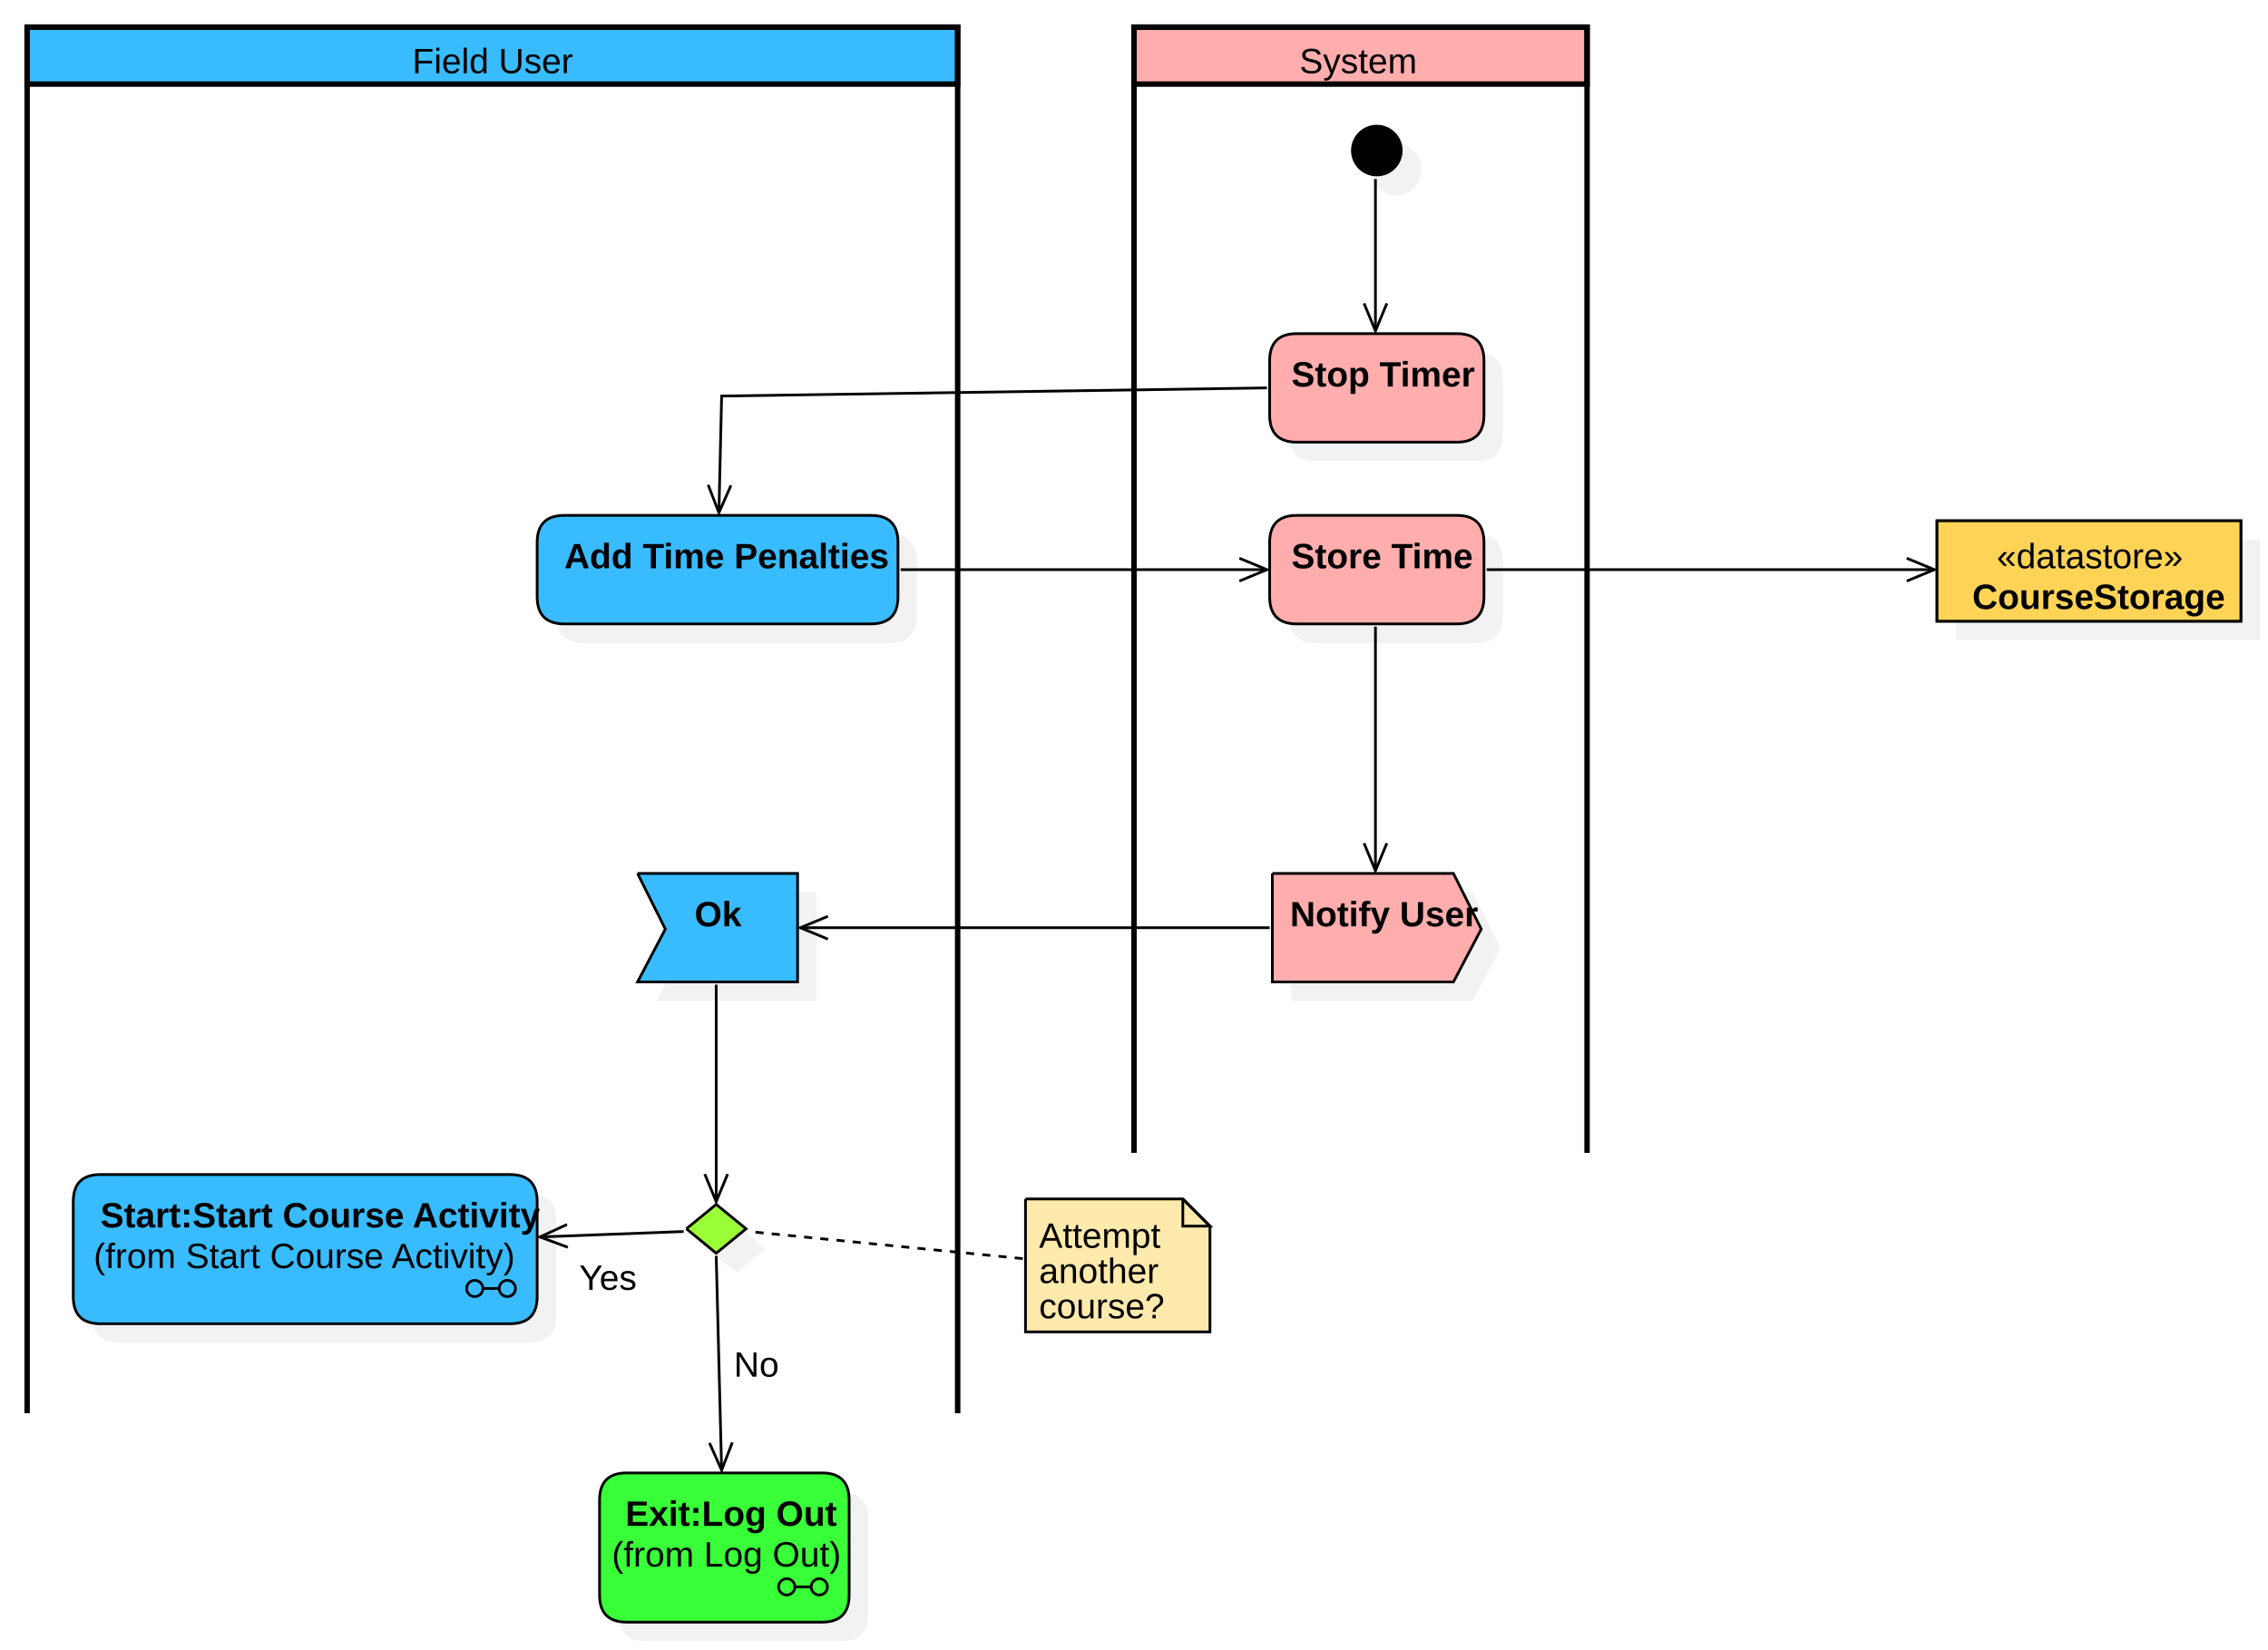
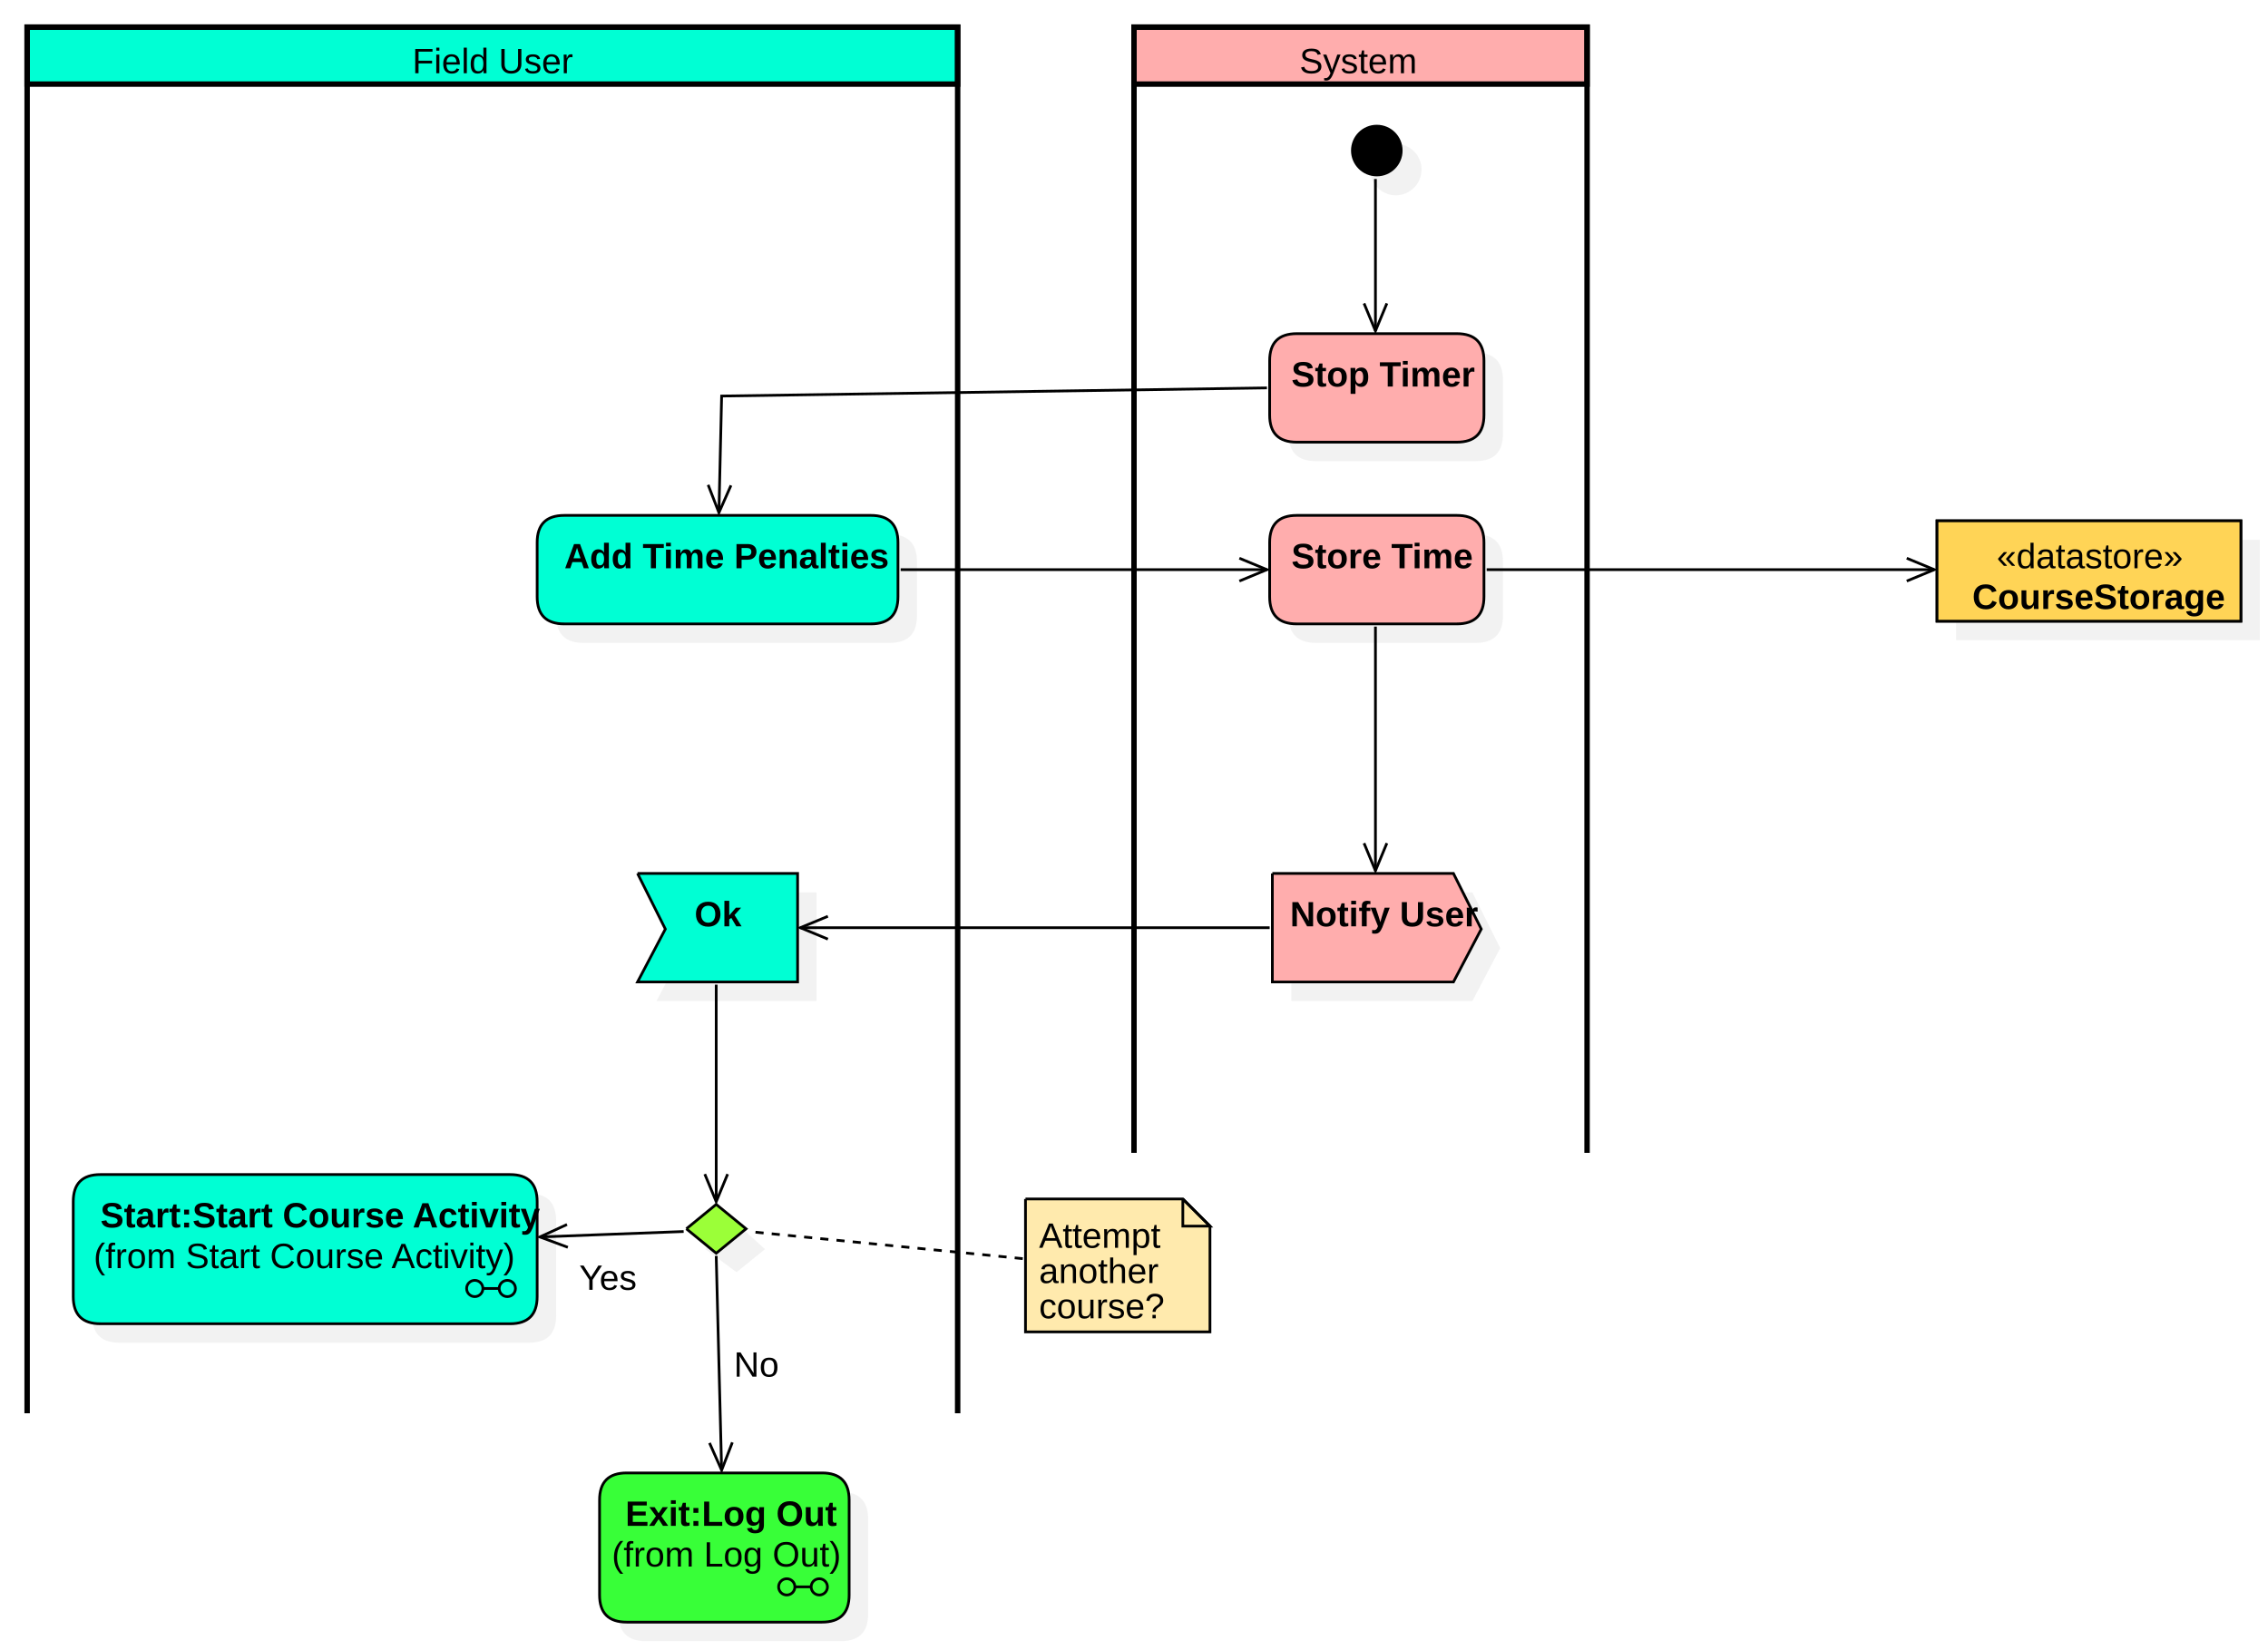
<svg xmlns="http://www.w3.org/2000/svg" version="1.1" width="836" height="608">
  <defs />
  <g>
    <g transform="translate(-54,-70) scale(1,1)">
+       <rect fill="#00ffd4" stroke="none" x="64" y="80" width="343" height="21" />
+     </g>
+     <g transform="translate(-54,-70) scale(1,1)">
+       <path fill="none" stroke="#000000" d="M 64 80 L 407 80 L 407 101 L 64 101 L 64 80 Z Z" stroke-miterlimit="10" stroke-width="2" />
+     </g>
+     <g transform="translate(-54,-70) scale(1,1)">
+       <path fill="none" stroke="#000000" d="M 64 591 L 64 80 L 407 80 L 407 591" stroke-miterlimit="10" stroke-width="2" />
+     </g>
+     <g transform="translate(-54,-70) scale(1,1)">
+       <g>
+         <path fill="none" stroke="none" />
+         <text fill="#000000" stroke="none" font-family="Arial" font-size="13px" font-style="normal" font-weight="normal" text-decoration="none" x="206" y="97">Field User</text>
+       </g>
+     </g>
+     <g transform="translate(-54,-70) scale(1,1)">
      <path fill="#C0C0C0" stroke="none" d="M 559 132.5 C 559 127.253 563.253 123 568.5 123 C 573.747 123 578 127.253 578 132.5 C 578 137.747 573.747 142 568.5 142 C 563.253 142 559 137.747 559 132.5 Z" opacity="0.2" />
    </g>
    <g transform="translate(-54,-70) scale(1,1)">
      <path fill="#000000" stroke="none" d="M 552 125.5 C 552 120.253 556.253 116 561.5 116 C 566.747 116 571 120.253 571 125.5 C 571 130.747 566.747 135 561.5 135 C 556.253 135 552 130.747 552 125.5 Z" />
    </g>
    <g transform="translate(-54,-70) scale(1,1)">
      <path fill="#C0C0C0" stroke="none" d="M 539 200 L 598 200 Q 608 200 608 210 L 608 230 Q 608 240 598 240 L 539 240 Q 529 240 529 230 L 529 210 Q 529 200 539 200 Z" opacity="0.2" />
    </g>
    <g transform="translate(-54,-70) scale(1,1)">
      <path fill="#ffadad" stroke="none" d="M 532 193 L 591 193 Q 601 193 601 203 L 601 223 Q 601 233 591 233 L 532 233 Q 522 233 522 223 L 522 203 Q 522 193 532 193 Z" />
    </g>
    <g transform="translate(-54,-70) scale(1,1)">
      <path fill="none" stroke="#000000" d="M 532 193 L 591 193 Q 601 193 601 203 L 601 223 Q 601 233 591 233 L 532 233 Q 522 233 522 223 L 522 203 Q 522 193 532 193 Z" stroke-miterlimit="10" />
    </g>
    <g transform="translate(-54,-70) scale(1,1)">
      <g>
        <path fill="none" stroke="none" />
        <text fill="#000000" stroke="none" font-family="Arial" font-size="13px" font-style="normal" font-weight="bold" text-decoration="none" x="530" y="212.5">Stop Timer</text>
      </g>
    </g>
    <g transform="translate(-54,-70) scale(1,1)">
      <path fill="#C0C0C0" stroke="none" d="M 269 267 L 382 267 Q 392 267 392 277 L 392 297 Q 392 307 382 307 L 269 307 Q 259 307 259 297 L 259 277 Q 259 267 269 267 Z" opacity="0.2" />
    </g>
    <g transform="translate(-54,-70) scale(1,1)">
-       <path fill="#38bcff" stroke="none" d="M 262 260 L 375 260 Q 385 260 385 270 L 385 290 Q 385 300 375 300 L 262 300 Q 252 300 252 290 L 252 270 Q 252 260 262 260 Z" />
+       <path fill="#00ffd4" stroke="none" d="M 262 260 L 375 260 Q 385 260 385 270 L 385 290 Q 385 300 375 300 L 262 300 Q 252 300 252 290 L 252 270 Q 252 260 262 260 Z" />
    </g>
    <g transform="translate(-54,-70) scale(1,1)">
      <path fill="none" stroke="#000000" d="M 262 260 L 375 260 Q 385 260 385 270 L 385 290 Q 385 300 375 300 L 262 300 Q 252 300 252 290 L 252 270 Q 252 260 262 260 Z" stroke-miterlimit="10" />
    </g>
    <g transform="translate(-54,-70) scale(1,1)">
      <g>
        <path fill="none" stroke="none" />
        <text fill="#000000" stroke="none" font-family="Arial" font-size="13px" font-style="normal" font-weight="bold" text-decoration="none" x="262" y="279.5">Add Time Penalties</text>
      </g>
    </g>
    <g transform="translate(-54,-70) scale(1,1)">
      <path fill="#C0C0C0" stroke="none" d="M 539 267 L 598 267 Q 608 267 608 277 L 608 297 Q 608 307 598 307 L 539 307 Q 529 307 529 297 L 529 277 Q 529 267 539 267 Z" opacity="0.2" />
    </g>
    <g transform="translate(-54,-70) scale(1,1)">
      <path fill="#ffadad" stroke="none" d="M 532 260 L 591 260 Q 601 260 601 270 L 601 290 Q 601 300 591 300 L 532 300 Q 522 300 522 290 L 522 270 Q 522 260 532 260 Z" />
    </g>
    <g transform="translate(-54,-70) scale(1,1)">
      <path fill="none" stroke="#000000" d="M 532 260 L 591 260 Q 601 260 601 270 L 601 290 Q 601 300 591 300 L 532 300 Q 522 300 522 290 L 522 270 Q 522 260 532 260 Z" stroke-miterlimit="10" />
    </g>
    <g transform="translate(-54,-70) scale(1,1)">
      <g>
        <path fill="none" stroke="none" />
        <text fill="#000000" stroke="none" font-family="Arial" font-size="13px" font-style="normal" font-weight="bold" text-decoration="none" x="530" y="279.5">Store Time</text>
      </g>
    </g>
    <g transform="translate(-54,-70) scale(1,1)">
      <rect fill="#C0C0C0" stroke="none" x="775" y="269" width="112" height="37" opacity="0.2" />
    </g>
    <g transform="translate(-54,-70) scale(1,1)">
      <rect fill="#ffd456" stroke="none" x="768" y="262" width="112" height="37" />
    </g>
    <g transform="translate(-54,-70) scale(1,1)">
      <path fill="none" stroke="#000000" d="M 768 262 L 880 262 L 880 299 L 768 299 L 768 262 Z Z" stroke-miterlimit="10" />
    </g>
    <g transform="translate(-54,-70) scale(1,1)">
      <rect fill="#ffd456" stroke="none" x="768" y="262" width="112" height="37" />
    </g>
    <g transform="translate(-54,-70) scale(1,1)">
      <path fill="none" stroke="#000000" d="M 768 262 L 880 262 L 880 299 L 768 299 L 768 262 Z Z" stroke-miterlimit="10" />
    </g>
    <g transform="translate(-54,-70) scale(1,1)">
      <g>
        <path fill="none" stroke="none" />
        <text fill="#000000" stroke="none" font-family="Arial" font-size="13px" font-style="normal" font-weight="normal" text-decoration="none" x="790" y="279.5">«datastore»</text>
      </g>
    </g>
    <g transform="translate(-54,-70) scale(1,1)">
      <g>
        <path fill="none" stroke="none" />
        <text fill="#000000" stroke="none" font-family="Arial" font-size="13px" font-style="normal" font-weight="bold" text-decoration="none" x="781" y="294.5">CourseStorage</text>
      </g>
    </g>
    <g transform="translate(-54,-70) scale(1,1)">
      <path fill="#C0C0C0" stroke="none" d="M 296 399 L 355 399 L 355 439 L 296 439 L 306.25 419.5" opacity="0.2" />
    </g>
    <g transform="translate(-54,-70) scale(1,1)">
-       <path fill="#38bcff" stroke="none" d="M 289 392 L 348 392 L 348 432 L 289 432 L 299.25 412.5" />
+       <path fill="#00ffd4" stroke="none" d="M 289 392 L 348 392 L 348 432 L 289 432 L 299.25 412.5" />
    </g>
    <g transform="translate(-54,-70) scale(1,1)">
      <path fill="none" stroke="#000000" d="M 289 392 L 348 392 L 348 432 L 289 432 L 299.25 412.5 L 289 392" stroke-miterlimit="10" />
    </g>
    <g transform="translate(-54,-70) scale(1,1)">
      <g>
        <path fill="none" stroke="none" />
        <text fill="#000000" stroke="none" font-family="Arial" font-size="13px" font-style="normal" font-weight="bold" text-decoration="none" x="310" y="411.5">Ok</text>
      </g>
    </g>
    <g transform="translate(-54,-70) scale(1,1)">
      <path fill="#C0C0C0" stroke="none" d="M 314 530.5 L 325.5 521 L 336 530.5 L 325.5 539 L 314 530.5" opacity="0.2" />
    </g>
    <g transform="translate(-54,-70) scale(1,1)">
      <path fill="#9bff38" stroke="none" d="M 307 523 L 318 514 L 329 523 L 318 532 L 307 523" />
    </g>
    <g transform="translate(-54,-70) scale(1,1)">
      <path fill="none" stroke="#000000" d="M 307 523 L 318 514 L 329 523 L 318 532 L 307 523 L 307 523" stroke-miterlimit="10" />
    </g>
    <g transform="translate(-54,-70) scale(1,1)">
      <path fill="#C0C0C0" stroke="none" d="M 98 510 L 249 510 Q 259 510 259 520 L 259 555 Q 259 565 249 565 L 98 565 Q 88 565 88 555 L 88 520 Q 88 510 98 510 Z" opacity="0.2" />
    </g>
    <g transform="translate(-54,-70) scale(1,1)">
-       <path fill="#38bcff" stroke="none" d="M 91 503 L 242 503 Q 252 503 252 513 L 252 548 Q 252 558 242 558 L 91 558 Q 81 558 81 548 L 81 513 Q 81 503 91 503 Z" />
+       <path fill="#00ffd4" stroke="none" d="M 91 503 L 242 503 Q 252 503 252 513 L 252 548 Q 252 558 242 558 L 91 558 Q 81 558 81 548 L 81 513 Q 81 503 91 503 Z" />
    </g>
    <g transform="translate(-54,-70) scale(1,1)">
      <path fill="none" stroke="#000000" d="M 91 503 L 242 503 Q 252 503 252 513 L 252 548 Q 252 558 242 558 L 91 558 Q 81 558 81 548 L 81 513 Q 81 503 91 503 Z" stroke-miterlimit="10" />
    </g>
    <g transform="translate(-54,-70) scale(1,1)">
      <path fill="none" stroke="#000000" d="M 226 545 C 226 543.343 227.343 542 229 542 C 230.657 542 232 543.343 232 545 C 232 546.657 230.657 548 229 548 C 227.343 548 226 546.657 226 545 Z" stroke-miterlimit="10" />
    </g>
    <g transform="translate(-54,-70) scale(1,1)">
      <path fill="none" stroke="#000000" d="M 232 545 L 238 545" stroke-miterlimit="10" />
    </g>
    <g transform="translate(-54,-70) scale(1,1)">
      <path fill="none" stroke="#000000" d="M 238 545 C 238 543.343 239.343 542 241 542 C 242.657 542 244 543.343 244 545 C 244 546.657 242.657 548 241 548 C 239.343 548 238 546.657 238 545 Z" stroke-miterlimit="10" />
    </g>
    <g transform="translate(-54,-70) scale(1,1)">
      <g>
        <path fill="none" stroke="none" />
        <text fill="#000000" stroke="none" font-family="Arial" font-size="13px" font-style="normal" font-weight="bold" text-decoration="none" x="91" y="522.5">Start:Start Course Activity</text>
      </g>
    </g>
    <g transform="translate(-54,-70) scale(1,1)">
      <g>
        <path fill="none" stroke="none" />
        <text fill="#000000" stroke="none" font-family="Arial" font-size="13px" font-style="normal" font-weight="normal" text-decoration="none" x="88.5" y="537.5">(from Start Course Activity)</text>
      </g>
    </g>
    <g transform="translate(-54,-70) scale(1,1)">
      <path fill="#C0C0C0" stroke="none" d="M 292 620 L 364 620 Q 374 620 374 630 L 374 665 Q 374 675 364 675 L 292 675 Q 282 675 282 665 L 282 630 Q 282 620 292 620 Z" opacity="0.2" />
    </g>
    <g transform="translate(-54,-70) scale(1,1)">
      <path fill="#38ff38" stroke="none" d="M 285 613 L 357 613 Q 367 613 367 623 L 367 658 Q 367 668 357 668 L 285 668 Q 275 668 275 658 L 275 623 Q 275 613 285 613 Z" />
    </g>
    <g transform="translate(-54,-70) scale(1,1)">
      <path fill="none" stroke="#000000" d="M 285 613 L 357 613 Q 367 613 367 623 L 367 658 Q 367 668 357 668 L 285 668 Q 275 668 275 658 L 275 623 Q 275 613 285 613 Z" stroke-miterlimit="10" />
    </g>
    <g transform="translate(-54,-70) scale(1,1)">
      <path fill="none" stroke="#000000" d="M 341 655 C 341 653.343 342.343 652 344 652 C 345.657 652 347 653.343 347 655 C 347 656.657 345.657 658 344 658 C 342.343 658 341 656.657 341 655 Z" stroke-miterlimit="10" />
    </g>
    <g transform="translate(-54,-70) scale(1,1)">
      <path fill="none" stroke="#000000" d="M 347 655 L 353 655" stroke-miterlimit="10" />
    </g>
    <g transform="translate(-54,-70) scale(1,1)">
      <path fill="none" stroke="#000000" d="M 353 655 C 353 653.343 354.343 652 356 652 C 357.657 652 359 653.343 359 655 C 359 656.657 357.657 658 356 658 C 354.343 658 353 656.657 353 655 Z" stroke-miterlimit="10" />
    </g>
    <g transform="translate(-54,-70) scale(1,1)">
      <g>
        <path fill="none" stroke="none" />
        <text fill="#000000" stroke="none" font-family="Arial" font-size="13px" font-style="normal" font-weight="bold" text-decoration="none" x="284.5" y="632.5">Exit:Log Out</text>
      </g>
    </g>
    <g transform="translate(-54,-70) scale(1,1)">
      <g>
        <path fill="none" stroke="none" />
        <text fill="#000000" stroke="none" font-family="Arial" font-size="13px" font-style="normal" font-weight="normal" text-decoration="none" x="279.5" y="647.5">(from Log Out)</text>
      </g>
    </g>
    <g transform="translate(-54,-70) scale(1,1)">
      <path fill="none" stroke="#000000" d="M 561 136 L 561 192" stroke-miterlimit="10" />
    </g>
    <g transform="translate(-54,-70) scale(1,1)">
      <path fill="none" stroke="#000000" d="M 556.79 181.837 L 561 192 L 565.21 181.837" stroke-miterlimit="10" />
    </g>
    <g transform="translate(-54,-70) scale(1,1)">
      <path fill="none" stroke="#000000" d="M 602 280 L 767 280" stroke-miterlimit="10" />
    </g>
    <g transform="translate(-54,-70) scale(1,1)">
      <path fill="none" stroke="#000000" d="M 756.837 284.21 L 767 280 L 756.837 275.79" stroke-miterlimit="10" />
    </g>
    <g transform="translate(-54,-70) scale(1,1)">
      <path fill="none" stroke="#000000" d="M 521 213 L 320 216 L 319 259" stroke-miterlimit="10" />
    </g>
    <g transform="translate(-54,-70) scale(1,1)">
      <path fill="none" stroke="#000000" d="M 315.028 248.742 L 319 259 L 323.445 248.938" stroke-miterlimit="10" />
    </g>
    <g transform="translate(-54,-70) scale(1,1)">
      <path fill="none" stroke="#000000" d="M 386 280 L 521 280" stroke-miterlimit="10" />
    </g>
    <g transform="translate(-54,-70) scale(1,1)">
      <path fill="none" stroke="#000000" d="M 510.837 284.21 L 521 280 L 510.837 275.79" stroke-miterlimit="10" />
    </g>
    <g transform="translate(-54,-70) scale(1,1)">
      <path fill="none" stroke="#000000" d="M 318 433 L 318 513" stroke-miterlimit="10" />
    </g>
    <g transform="translate(-54,-70) scale(1,1)">
      <path fill="none" stroke="#000000" d="M 313.79 502.837 L 318 513 L 322.21 502.837" stroke-miterlimit="10" />
    </g>
    <g transform="translate(-54,-70) scale(1,1)">
      <path fill="none" stroke="#000000" d="M 306 524 L 253 526" stroke-miterlimit="10" />
    </g>
    <g transform="translate(-54,-70) scale(1,1)">
      <path fill="none" stroke="#000000" d="M 262.997 521.41 L 253 526 L 263.314 529.823" stroke-miterlimit="10" />
    </g>
    <g transform="translate(-54,-70) scale(1,1)">
      <g>
        <path fill="none" stroke="none" />
        <text fill="#000000" stroke="none" font-family="Arial" font-size="13px" font-style="normal" font-weight="normal" text-decoration="none" x="267.5" y="545.5">Yes</text>
      </g>
    </g>
    <g transform="translate(-54,-70) scale(1,1)">
      <path fill="none" stroke="#000000" d="M 318 533 L 320 612" stroke-miterlimit="10" />
    </g>
    <g transform="translate(-54,-70) scale(1,1)">
      <path fill="none" stroke="#000000" d="M 315.535 601.947 L 320 612 L 323.951 601.734" stroke-miterlimit="10" />
    </g>
    <g transform="translate(-54,-70) scale(1,1)">
      <g>
        <path fill="none" stroke="none" />
        <text fill="#000000" stroke="none" font-family="Arial" font-size="13px" font-style="normal" font-weight="normal" text-decoration="none" x="324.5" y="577.5">No</text>
      </g>
    </g>
    <g transform="translate(-54,-70) scale(1,1)">
      <path fill="#ffeaad" stroke="none" d="M 432 512 L 490 512 L 500 522 L 500 561 L 432 561 L 432 512" />
    </g>
    <g transform="translate(-54,-70) scale(1,1)">
      <path fill="none" stroke="#000000" d="M 432 512 L 490 512 L 500 522 L 500 561 L 432 561 L 432 512 L 432 512" stroke-miterlimit="10" />
    </g>
    <g transform="translate(-54,-70) scale(1,1)">
      <path fill="none" stroke="#000000" d="M 490 512 L 490 522 L 500 522 L 490 512" stroke-miterlimit="10" />
    </g>
    <g transform="translate(-54,-70) scale(1,1)">
      <g>
        <path fill="none" stroke="none" />
        <text fill="#000000" stroke="none" font-family="Arial" font-size="13px" font-style="normal" font-weight="normal" text-decoration="none" x="437" y="530">Attempt</text>
        <text fill="#000000" stroke="none" font-family="Arial" font-size="13px" font-style="normal" font-weight="normal" text-decoration="none" x="437" y="543">another</text>
        <text fill="#000000" stroke="none" font-family="Arial" font-size="13px" font-style="normal" font-weight="normal" text-decoration="none" x="437" y="556">course?</text>
      </g>
    </g>
    <g transform="translate(-54,-70) scale(1,1)">
      <path fill="none" stroke="#000000" d="M 431 534 L 330 524" stroke-miterlimit="10" stroke-dasharray="3" />
    </g>
    <g transform="translate(-54,-70) scale(1,1)">
      <path fill="#C0C0C0" stroke="none" d="M 530 399 L 530 439 L 596.75 439 L 607 419.5 L 596.75 399" opacity="0.2" />
    </g>
    <g transform="translate(-54,-70) scale(1,1)">
      <path fill="#ffadad" stroke="none" d="M 523 392 L 523 432 L 589.75 432 L 600 412.5 L 589.75 392" />
    </g>
    <g transform="translate(-54,-70) scale(1,1)">
      <path fill="none" stroke="#000000" d="M 523 392 L 523 432 L 589.75 432 L 600 412.5 L 589.75 392 L 523 392" stroke-miterlimit="10" />
    </g>
    <g transform="translate(-54,-70) scale(1,1)">
      <g>
        <path fill="none" stroke="none" />
        <text fill="#000000" stroke="none" font-family="Arial" font-size="13px" font-style="normal" font-weight="bold" text-decoration="none" x="529.5" y="411.5">Notify User</text>
      </g>
    </g>
    <g transform="translate(-54,-70) scale(1,1)">
      <path fill="none" stroke="#000000" d="M 561 301 L 561 391" stroke-miterlimit="10" />
    </g>
    <g transform="translate(-54,-70) scale(1,1)">
      <path fill="none" stroke="#000000" d="M 556.79 380.837 L 561 391 L 565.21 380.837" stroke-miterlimit="10" />
    </g>
    <g transform="translate(-54,-70) scale(1,1)">
      <path fill="none" stroke="#000000" d="M 522 412 L 349 412" stroke-miterlimit="10" />
    </g>
    <g transform="translate(-54,-70) scale(1,1)">
      <path fill="none" stroke="#000000" d="M 359.163 407.79 L 349 412 L 359.163 416.21" stroke-miterlimit="10" />
    </g>
    <g transform="translate(-54,-70) scale(1,1)">
-       <rect fill="#38bcff" stroke="none" x="64" y="80" width="343" height="21" />
-     </g>
-     <g transform="translate(-54,-70) scale(1,1)">
-       <path fill="none" stroke="#000000" d="M 64 80 L 407 80 L 407 101 L 64 101 L 64 80 Z Z" stroke-miterlimit="10" stroke-width="2" />
-     </g>
-     <g transform="translate(-54,-70) scale(1,1)">
-       <path fill="none" stroke="#000000" d="M 64 591 L 64 80 L 407 80 L 407 591" stroke-miterlimit="10" stroke-width="2" />
-     </g>
-     <g transform="translate(-54,-70) scale(1,1)">
-       <g>
-         <path fill="none" stroke="none" />
-         <text fill="#000000" stroke="none" font-family="Arial" font-size="13px" font-style="normal" font-weight="normal" text-decoration="none" x="206" y="97">Field User</text>
-       </g>
-     </g>
-     <g transform="translate(-54,-70) scale(1,1)">
      <rect fill="#ffadad" stroke="none" x="472" y="80" width="167" height="21" />
    </g>
    <g transform="translate(-54,-70) scale(1,1)">
      <path fill="none" stroke="#000000" d="M 472 80 L 639 80 L 639 101 L 472 101 L 472 80 Z Z" stroke-miterlimit="10" stroke-width="2" />
    </g>
    <g transform="translate(-54,-70) scale(1,1)">
      <path fill="none" stroke="#000000" d="M 472 495 L 472 80 L 639 80 L 639 495" stroke-miterlimit="10" stroke-width="2" />
    </g>
    <g transform="translate(-54,-70) scale(1,1)">
      <g>
        <path fill="none" stroke="none" />
        <text fill="#000000" stroke="none" font-family="Arial" font-size="13px" font-style="normal" font-weight="normal" text-decoration="none" x="533" y="97">System</text>
      </g>
    </g>
  </g>
</svg>
